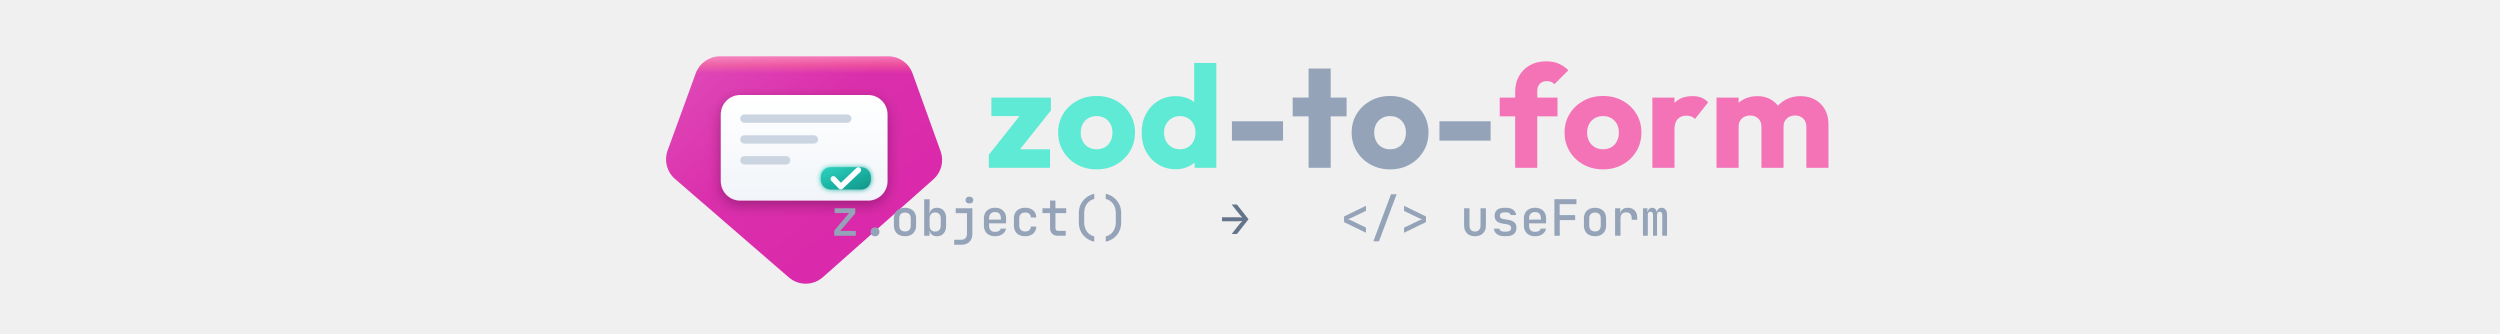
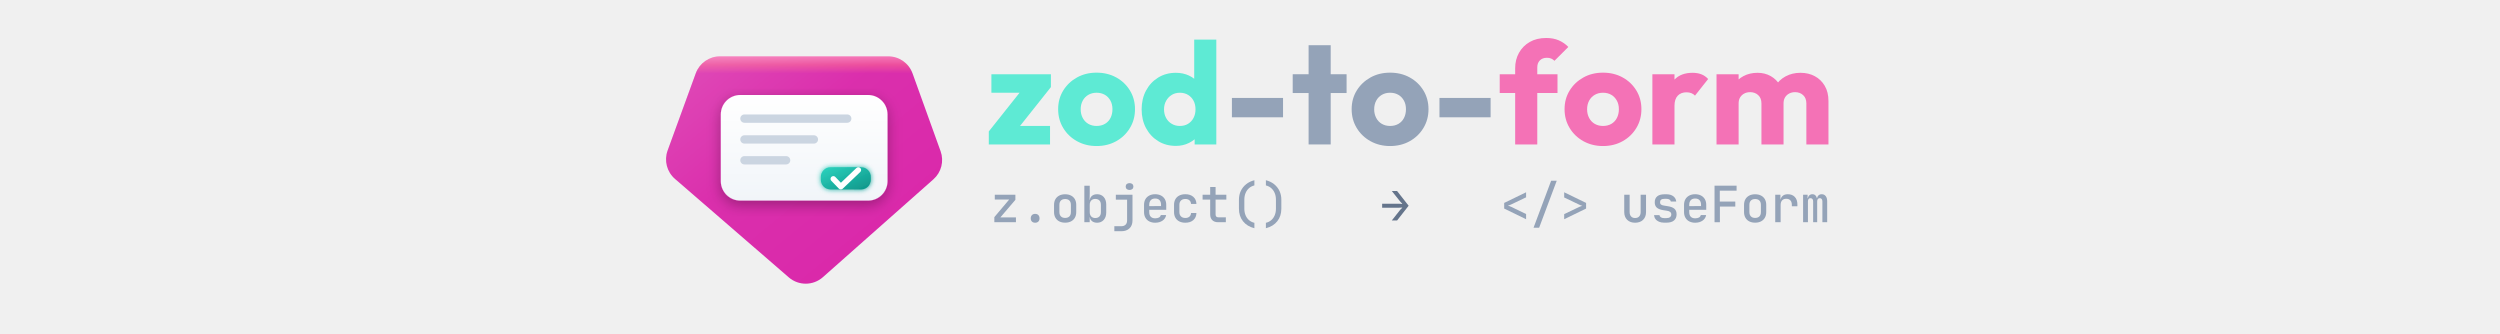
<svg xmlns="http://www.w3.org/2000/svg" width="900" height="120" viewBox="0 0 900 120" fill="none">
  <defs>
    <linearGradient id="pinkGrad" x1="0" y1="0" x2="1" y2="0" gradientUnits="userSpaceOnUse" gradientTransform="matrix(0,-82,82,0,50,82)">
      <stop offset="0" stop-color="#D926A9" />
      <stop offset="0.5" stop-color="#EC4899" />
      <stop offset="1" stop-color="#F472B6" />
    </linearGradient>
    <linearGradient id="sheen" x1="0" y1="0" x2="1" y2="1">
      <stop offset="0" stop-color="white" stop-opacity="0.18" />
      <stop offset="0.4" stop-color="white" stop-opacity="0.04" />
      <stop offset="1" stop-color="white" stop-opacity="0" />
    </linearGradient>
    <linearGradient id="cardGrad" x1="0" y1="0" x2="0" y2="1">
      <stop offset="0" stop-color="#FFFFFF" />
      <stop offset="1" stop-color="#F1F5F9" />
    </linearGradient>
    <linearGradient id="tealGrad" x1="0" y1="0" x2="1" y2="1">
      <stop offset="0" stop-color="#2DD4BF" />
      <stop offset="1" stop-color="#0D9488" />
    </linearGradient>
    <filter id="cardShadow" x="-10%" y="-10%" width="120%" height="125%">
      <feDropShadow dx="0" dy="1.5" stdDeviation="2.5" flood-color="#000000" flood-opacity="0.3" />
    </filter>
    <filter id="btnGlow" x="-25%" y="-25%" width="150%" height="150%">
      <feGaussianBlur in="SourceGraphic" stdDeviation="1" result="blur" />
      <feMerge>
        <feMergeNode in="blur" />
        <feMergeNode in="SourceGraphic" />
      </feMerge>
    </filter>
  </defs>
  <g transform="translate(239.5,20.2)">
    <g transform="scale(0.07639,0.07628)">
      <path d="M258.188,0.987c-51.217,0 -96.967,32.03 -114.488,80.159l-132.717,364.517c-17.279,47.47 -3.479,100.679 34.7,133.762l536.4,464.825c46.192,40.029 114.892,39.638 160.625,-0.912l520.988,-461.934c37.296,-33.071 50.687,-85.525 33.808,-132.425l-132.241,-367.412c-17.4,-48.346 -63.259,-80.58 -114.638,-80.58l-792.438,0.001Z" fill="url(#pinkGrad)" />
      <path d="M258.188,0.987c-51.217,0 -96.967,32.03 -114.488,80.159l-132.717,364.517c-17.279,47.47 -3.479,100.679 34.7,133.762l536.4,464.825c46.192,40.029 114.892,39.638 160.625,-0.912l520.988,-461.934c37.296,-33.071 50.687,-85.525 33.808,-132.425l-132.241,-367.412c-17.4,-48.346 -63.259,-80.58 -114.638,-80.58l-792.438,0.001Z" fill="url(#sheen)" />
    </g>
    <rect x="20" y="14" width="60" height="38" rx="7" fill="url(#cardGrad)" filter="url(#cardShadow)" />
    <rect x="27" y="21" width="40" height="3" rx="1.5" fill="#CBD5E1" />
    <rect x="27" y="28.5" width="28" height="3" rx="1.5" fill="#CBD5E1" />
    <rect x="27" y="36" width="18" height="3" rx="1.5" fill="#CBD5E1" />
    <rect x="56" y="40" width="18" height="8" rx="3.5" fill="url(#tealGrad)" filter="url(#btnGlow)" />
    <path d="M60.5 44.2 L63.2 47 L69.5 41" stroke="white" stroke-width="2" stroke-linecap="round" stroke-linejoin="round" fill="none" />
  </g>
  <g>
-     <path d="M23 90 267 397H453L209 90ZM23 0V90L132 128H447V0ZM41 358V486H453V397L345 358Z" transform="translate(354.77,60.40) scale(0.052,-0.052)" fill="#5EEAD4" />
-     <path d="M288 -11Q213 -11 152.5 22.5Q92 56 57.0 114.0Q22 172 22 244Q22 316 57.0 373.0Q92 430 152.0 463.5Q212 497 288 497Q364 497 424.0 464.0Q484 431 519.0 373.5Q554 316 554 244Q554 172 519.0 114.0Q484 56 424.0 22.5Q364 -11 288 -11ZM288 128Q321 128 346.0 142.5Q371 157 384.5 183.5Q398 210 398 244Q398 278 384.0 303.5Q370 329 345.5 343.5Q321 358 288 358Q256 358 231.0 343.5Q206 329 192.0 303.0Q178 277 178 243Q178 210 192.0 183.5Q206 157 231.0 142.5Q256 128 288 128Z" transform="translate(379.79,60.40) scale(0.052,-0.052)" fill="#5EEAD4" />
-     <path d="M261 -10Q192 -10 138.5 23.0Q85 56 54.5 113.0Q24 170 24 243Q24 316 54.5 373.0Q85 430 138.5 463.0Q192 496 261 496Q311 496 351.5 477.0Q392 458 418.5 424.5Q445 391 448 348V143Q445 100 419.0 65.5Q393 31 352.0 10.5Q311 -10 261 -10ZM288 128Q321 128 345.0 142.5Q369 157 383.0 183.0Q397 209 397 243Q397 277 383.5 302.5Q370 328 345.5 343.0Q321 358 289 358Q257 358 232.5 343.0Q208 328 193.5 302.0Q179 276 179 243Q179 210 193.0 184.0Q207 158 232.0 143.0Q257 128 288 128ZM541 0H391V131L414 249L388 367V726H541Z" transform="translate(409.74,60.40) scale(0.052,-0.052)" fill="#5EEAD4" />
-     <path d="M54 188V322H408V188Z" transform="translate(440.68,60.40) scale(0.052,-0.052)" fill="#94A3B8" />
-     <path d="M123 0V687H276V0ZM13 356V486H386V356Z" transform="translate(464.70,60.40) scale(0.052,-0.052)" fill="#94A3B8" />
-     <path d="M288 -11Q213 -11 152.5 22.5Q92 56 57.0 114.0Q22 172 22 244Q22 316 57.0 373.0Q92 430 152.0 463.5Q212 497 288 497Q364 497 424.0 464.0Q484 431 519.0 373.5Q554 316 554 244Q554 172 519.0 114.0Q484 56 424.0 22.5Q364 -11 288 -11ZM288 128Q321 128 346.0 142.5Q371 157 384.5 183.5Q398 210 398 244Q398 278 384.0 303.5Q370 329 345.5 343.5Q321 358 288 358Q256 358 231.0 343.5Q206 329 192.0 303.0Q178 277 178 243Q178 210 192.0 183.5Q206 157 231.0 142.5Q256 128 288 128Z" transform="translate(485.45,60.40) scale(0.052,-0.052)" fill="#94A3B8" />
-     <path d="M54 188V322H408V188Z" transform="translate(515.40,60.40) scale(0.052,-0.052)" fill="#94A3B8" />
-     <path d="M116 0V528Q116 587 142.5 634.5Q169 682 217.0 709.5Q265 737 331 737Q381 737 418.5 720.5Q456 704 484 675L388 579Q378 589 365.5 594.5Q353 600 336 600Q305 600 287.0 582.0Q269 564 269 533V0ZM9 356V486H409V356Z" transform="translate(539.43,60.40) scale(0.052,-0.052)" fill="#F472B6" />
-     <path d="M288 -11Q213 -11 152.5 22.5Q92 56 57.0 114.0Q22 172 22 244Q22 316 57.0 373.0Q92 430 152.0 463.5Q212 497 288 497Q364 497 424.0 464.0Q484 431 519.0 373.5Q554 316 554 244Q554 172 519.0 114.0Q484 56 424.0 22.5Q364 -11 288 -11ZM288 128Q321 128 346.0 142.5Q371 157 384.5 183.5Q398 210 398 244Q398 278 384.0 303.5Q370 329 345.5 343.5Q321 358 288 358Q256 358 231.0 343.5Q206 329 192.0 303.0Q178 277 178 243Q178 210 192.0 183.5Q206 157 231.0 142.5Q256 128 288 128Z" transform="translate(562.10,60.40) scale(0.052,-0.052)" fill="#F472B6" />
-     <path d="M54 0V486H207V0ZM207 267 143 317Q162 402 207.0 449.0Q252 496 332 496Q367 496 393.5 485.5Q420 475 440 453L349 338Q339 349 324.0 355.0Q309 361 290 361Q252 361 229.5 337.5Q207 314 207 267Z" transform="translate(592.05,60.40) scale(0.052,-0.052)" fill="#F472B6" />
-     <path d="M54 0V486H207V0ZM365 0V284Q365 321 342.5 341.5Q320 362 287 362Q264 362 246.0 352.5Q228 343 217.5 326.0Q207 309 207 284L148 310Q148 368 173.0 409.5Q198 451 241.0 473.5Q284 496 338 496Q389 496 429.5 473.0Q470 450 494.0 409.0Q518 368 518 311V0ZM676 0V284Q676 321 653.5 341.5Q631 362 598 362Q575 362 557.0 352.5Q539 343 528.5 326.0Q518 309 518 284L430 296Q432 358 459.5 402.5Q487 447 532.5 471.5Q578 496 635 496Q691 496 734.5 472.5Q778 449 803.5 405.5Q829 362 829 301V0Z" transform="translate(615.14,60.40) scale(0.052,-0.052)" fill="#F472B6" />
-     <path d="M84 0V102L381 454H93V550H505V448L204 96H516V0Z" transform="translate(298.80,84.87) scale(0.018,-0.018)" fill="#94A3B8" />
-     <path d="M300 -10Q260 -10 236.0 13.5Q212 37 212 77Q212 118 236.0 142.5Q260 167 300 167Q341 167 364.5 142.5Q388 118 388 77Q388 37 364.5 13.5Q341 -10 300 -10Z" transform="translate(309.60,84.87) scale(0.018,-0.018)" fill="#94A3B8" />
-     <path d="M300 -9Q232 -9 182.0 17.0Q132 43 105.0 91.0Q78 139 78 204V346Q78 412 105.0 459.5Q132 507 182.0 533.0Q232 559 300 559Q368 559 418.0 533.0Q468 507 495.0 459.5Q522 412 522 346V204Q522 139 495.0 91.0Q468 43 418.0 17.0Q368 -9 300 -9ZM300 86Q355 86 385.0 116.5Q415 147 415 204V346Q415 404 385.0 434.0Q355 464 300 464Q246 464 215.5 434.0Q185 404 185 346V204Q185 147 215.5 116.5Q246 86 300 86Z" transform="translate(320.40,84.87) scale(0.018,-0.018)" fill="#94A3B8" />
-     <path d="M339 -10Q271 -10 231.0 27.5Q191 65 191 130L214 105H191V0H84V730H192V573L189 445H214L191 420Q191 485 231.5 522.5Q272 560 339 560Q422 560 472.0 504.0Q522 448 522 352V197Q522 102 472.0 46.0Q422 -10 339 -10ZM302 84Q355 84 385.0 114.5Q415 145 415 203V347Q415 405 385.0 435.5Q355 466 302 466Q251 466 221.5 434.5Q192 403 192 347V203Q192 147 221.5 115.5Q251 84 302 84Z" transform="translate(331.20,84.87) scale(0.018,-0.018)" fill="#94A3B8" />
-     <path d="M84 -180V-80H222Q277 -80 308.0 -50.0Q339 -20 339 35V451H114V550H447V34Q447 -65 387.0 -122.5Q327 -180 225 -180ZM388 645Q353 645 332.0 663.5Q311 682 311 713Q311 745 332.0 763.5Q353 782 388 782Q423 782 444.0 763.5Q465 745 465 713Q465 682 444.0 663.5Q423 645 388 645Z" transform="translate(342.00,84.87) scale(0.018,-0.018)" fill="#94A3B8" />
-     <path d="M300 -10Q233 -10 182.5 16.5Q132 43 105.0 91.0Q78 139 78 203V347Q78 412 105.0 459.5Q132 507 182.5 533.5Q233 560 300 560Q368 560 418.0 533.5Q468 507 495.0 459.5Q522 412 522 347V249H182V203Q182 142 212.5 110.0Q243 78 301 78Q348 78 377.0 94.5Q406 111 413 143H520Q508 73 448.0 31.5Q388 -10 300 -10ZM418 314V348Q418 408 388.0 441.0Q358 474 300 474Q243 474 212.5 441.0Q182 408 182 347V322L426 323Z" transform="translate(352.80,84.87) scale(0.018,-0.018)" fill="#94A3B8" />
-     <path d="M304 -10Q236 -10 184.5 15.5Q133 41 105.5 89.5Q78 138 78 203V347Q78 413 105.5 461.0Q133 509 184.5 534.5Q236 560 304 560Q403 560 463.0 508.0Q523 456 526 366H418Q415 413 385.0 439.0Q355 465 304 465Q249 465 217.0 434.5Q185 404 185 348V203Q185 147 217.0 116.0Q249 85 304 85Q355 85 385.0 111.0Q415 137 418 184H526Q523 94 463.0 42.0Q403 -10 304 -10Z" transform="translate(363.60,84.87) scale(0.018,-0.018)" fill="#94A3B8" />
-     <path d="M360 0Q285 0 243.0 41.0Q201 82 201 155V452H49V550H201V705H309V550H524V452H309V155Q309 98 364 98H514V0Z" transform="translate(374.40,84.87) scale(0.018,-0.018)" fill="#94A3B8" />
-     <path d="M485 -120Q338 -83 257.0 19.5Q176 122 176 270V450Q176 547 213.5 626.0Q251 705 320.5 760.5Q390 816 485 840V736Q423 721 378.0 681.5Q333 642 308.5 583.0Q284 524 284 450V270Q284 198 308.5 139.0Q333 80 378.0 41.5Q423 3 485 -12Z" transform="translate(385.20,84.87) scale(0.018,-0.018)" fill="#94A3B8" />
-     <path d="M115 -120V-12Q177 3 222.0 41.5Q267 80 291.5 139.0Q316 198 316 270V450Q316 524 291.5 583.0Q267 642 222.0 681.5Q177 721 115 736V840Q211 816 280.0 760.5Q349 705 386.5 626.0Q424 547 424 450V270Q424 122 343.0 19.5Q262 -83 115 -120Z" transform="translate(396.00,84.87) scale(0.018,-0.018)" fill="#94A3B8" />
-     <path d="M233 35 395 240Q405 253 418.0 265.5Q431 278 440 285V294Q427 293 407.0 291.5Q387 290 370 290H40V370H370Q387 370 407.0 368.5Q427 367 440 365V374Q433 380 420.5 393.0Q408 406 395 421L233 625H338L570 330L339 35Z" transform="translate(439.20,84.87) scale(0.018,-0.018)" fill="#64748B" />
-     <path d="M519 60 81 273V386L519 599V498L220 355Q200 346 182.0 339.5Q164 333 155 331Q165 329 183.5 323.0Q202 317 220 308L519 164Z" transform="translate(482.40,84.87) scale(0.018,-0.018)" fill="#94A3B8" />
-     <path d="M68 -110 420 830H532L180 -110Z" transform="translate(493.20,84.87) scale(0.018,-0.018)" fill="#94A3B8" />
-     <path d="M81 60V162L380 305Q400 314 418.0 320.0Q436 326 445 328Q435 330 416.5 336.5Q398 343 380 352L81 495V599L519 386V273Z" transform="translate(504.00,84.87) scale(0.018,-0.018)" fill="#94A3B8" />
-     <path d="M299 -10Q200 -10 141.0 47.5Q82 105 82 204V550H190V204Q190 147 219.0 115.5Q248 84 299 84Q351 84 380.5 115.5Q410 147 410 204V550H518V204Q518 105 458.5 47.5Q399 -10 299 -10Z" transform="translate(525.60,84.87) scale(0.018,-0.018)" fill="#94A3B8" />
-     <path d="M281 -9Q222 -9 177.5 10.0Q133 29 107.5 62.5Q82 96 78 142H186Q190 115 215.0 98.5Q240 82 281 82H324Q373 82 398.0 102.0Q423 122 423 155Q423 187 400.5 205.5Q378 224 334 230L263 241Q175 255 133.5 291.5Q92 328 92 400Q92 476 141.5 517.5Q191 559 288 559H326Q412 559 463.5 519.5Q515 480 522 414H414Q410 438 387.5 453.0Q365 468 326 468H288Q241 468 219.5 450.5Q198 433 198 399Q198 369 217.0 354.0Q236 339 276 333L349 321Q442 308 485.5 269.5Q529 231 529 158Q529 79 477.5 35.0Q426 -9 324 -9Z" transform="translate(536.40,84.87) scale(0.018,-0.018)" fill="#94A3B8" />
-     <path d="M300 -10Q233 -10 182.5 16.5Q132 43 105.0 91.0Q78 139 78 203V347Q78 412 105.0 459.5Q132 507 182.5 533.5Q233 560 300 560Q368 560 418.0 533.5Q468 507 495.0 459.5Q522 412 522 347V249H182V203Q182 142 212.5 110.0Q243 78 301 78Q348 78 377.0 94.5Q406 111 413 143H520Q508 73 448.0 31.5Q388 -10 300 -10ZM418 314V348Q418 408 388.0 441.0Q358 474 300 474Q243 474 212.5 441.0Q182 408 182 347V322L426 323Z" transform="translate(547.20,84.87) scale(0.018,-0.018)" fill="#94A3B8" />
-     <path d="M88 0V731H529V631H193V413H503V313H195V0Z" transform="translate(558.00,84.87) scale(0.018,-0.018)" fill="#94A3B8" />
-     <path d="M300 -9Q232 -9 182.0 17.0Q132 43 105.0 91.0Q78 139 78 204V346Q78 412 105.0 459.5Q132 507 182.0 533.0Q232 559 300 559Q368 559 418.0 533.0Q468 507 495.0 459.5Q522 412 522 346V204Q522 139 495.0 91.0Q468 43 418.0 17.0Q368 -9 300 -9ZM300 86Q355 86 385.0 116.5Q415 147 415 204V346Q415 404 385.0 434.0Q355 464 300 464Q246 464 215.5 434.0Q185 404 185 346V204Q185 147 215.5 116.5Q246 86 300 86Z" transform="translate(568.80,84.87) scale(0.018,-0.018)" fill="#94A3B8" />
-     <path d="M102 0V550H206V445H232L199 380Q199 469 238.0 514.5Q277 560 354 560Q442 560 493.5 505.5Q545 451 545 356V319H434V347Q434 406 404.5 437.5Q375 469 322 469Q269 469 239.5 437.0Q210 405 210 347V0Z" transform="translate(579.60,84.87) scale(0.018,-0.018)" fill="#94A3B8" />
-     <path d="M59 0V550H149V480H169L154 459Q154 505 179.0 532.5Q204 560 246 560Q291 560 315.5 525.0Q340 490 340 429L316 480H354L338 459Q338 505 363.5 532.5Q389 560 432 560Q483 560 512.0 521.5Q541 483 541 419V0H445V416Q445 447 431.5 464.0Q418 481 393 481Q368 481 354.5 464.5Q341 448 341 417V0H260V416Q260 448 246.0 464.5Q232 481 206 481Q181 481 168.5 464.5Q156 448 156 417V0Z" transform="translate(590.40,84.87) scale(0.018,-0.018)" fill="#94A3B8" />
+     <path d="M23 90 267 397H453L209 90ZM23 0V90L132 128H447V0ZM41 358V486H453V397L345 358Z" transform="translate(354.77,52.00) scale(0.052,-0.052)" fill="#5EEAD4" />
+     <path d="M288 -11Q213 -11 152.5 22.5Q92 56 57.0 114.0Q22 172 22 244Q22 316 57.0 373.0Q92 430 152.0 463.5Q212 497 288 497Q364 497 424.0 464.0Q484 431 519.0 373.5Q554 316 554 244Q554 172 519.0 114.0Q484 56 424.0 22.5Q364 -11 288 -11ZM288 128Q321 128 346.0 142.5Q371 157 384.5 183.5Q398 210 398 244Q398 278 384.0 303.5Q370 329 345.5 343.5Q321 358 288 358Q256 358 231.0 343.5Q206 329 192.0 303.0Q178 277 178 243Q178 210 192.0 183.5Q206 157 231.0 142.5Q256 128 288 128Z" transform="translate(379.79,52.00) scale(0.052,-0.052)" fill="#5EEAD4" />
+     <path d="M261 -10Q192 -10 138.5 23.0Q85 56 54.5 113.0Q24 170 24 243Q24 316 54.5 373.0Q85 430 138.5 463.0Q192 496 261 496Q311 496 351.5 477.0Q392 458 418.5 424.5Q445 391 448 348V143Q445 100 419.0 65.5Q393 31 352.0 10.5Q311 -10 261 -10ZM288 128Q321 128 345.0 142.5Q369 157 383.0 183.0Q397 209 397 243Q397 277 383.5 302.5Q370 328 345.5 343.0Q321 358 289 358Q257 358 232.5 343.0Q208 328 193.5 302.0Q179 276 179 243Q179 210 193.0 184.0Q207 158 232.0 143.0Q257 128 288 128ZM541 0H391V131L414 249L388 367V726H541Z" transform="translate(409.74,52.00) scale(0.052,-0.052)" fill="#5EEAD4" />
+     <path d="M54 188V322H408V188Z" transform="translate(440.68,52.00) scale(0.052,-0.052)" fill="#94A3B8" />
+     <path d="M123 0V687H276V0ZM13 356V486H386V356Z" transform="translate(464.70,52.00) scale(0.052,-0.052)" fill="#94A3B8" />
+     <path d="M288 -11Q213 -11 152.5 22.5Q92 56 57.0 114.0Q22 172 22 244Q22 316 57.0 373.0Q92 430 152.0 463.5Q212 497 288 497Q364 497 424.0 464.0Q484 431 519.0 373.5Q554 316 554 244Q554 172 519.0 114.0Q484 56 424.0 22.5Q364 -11 288 -11ZM288 128Q321 128 346.0 142.5Q371 157 384.5 183.5Q398 210 398 244Q398 278 384.0 303.5Q370 329 345.5 343.5Q321 358 288 358Q256 358 231.0 343.5Q206 329 192.0 303.0Q178 277 178 243Q178 210 192.0 183.5Q206 157 231.0 142.5Q256 128 288 128Z" transform="translate(485.45,52.00) scale(0.052,-0.052)" fill="#94A3B8" />
+     <path d="M54 188V322H408V188Z" transform="translate(515.40,52.00) scale(0.052,-0.052)" fill="#94A3B8" />
+     <path d="M116 0V528Q116 587 142.5 634.5Q169 682 217.0 709.5Q265 737 331 737Q381 737 418.5 720.5Q456 704 484 675L388 579Q378 589 365.5 594.5Q353 600 336 600Q305 600 287.0 582.0Q269 564 269 533V0ZM9 356V486H409V356Z" transform="translate(539.43,52.00) scale(0.052,-0.052)" fill="#F472B6" />
+     <path d="M288 -11Q213 -11 152.5 22.5Q92 56 57.0 114.0Q22 172 22 244Q22 316 57.0 373.0Q92 430 152.0 463.5Q212 497 288 497Q364 497 424.0 464.0Q484 431 519.0 373.5Q554 316 554 244Q554 172 519.0 114.0Q484 56 424.0 22.5Q364 -11 288 -11ZM288 128Q321 128 346.0 142.5Q371 157 384.5 183.5Q398 210 398 244Q398 278 384.0 303.5Q370 329 345.5 343.5Q321 358 288 358Q256 358 231.0 343.5Q206 329 192.0 303.0Q178 277 178 243Q178 210 192.0 183.5Q206 157 231.0 142.5Q256 128 288 128Z" transform="translate(562.10,52.00) scale(0.052,-0.052)" fill="#F472B6" />
+     <path d="M54 0V486H207V0ZM207 267 143 317Q162 402 207.0 449.0Q252 496 332 496Q367 496 393.5 485.5Q420 475 440 453L349 338Q339 349 324.0 355.0Q309 361 290 361Q252 361 229.5 337.5Q207 314 207 267Z" transform="translate(592.05,52.00) scale(0.052,-0.052)" fill="#F472B6" />
+     <path d="M54 0V486H207V0ZM365 0V284Q365 321 342.5 341.5Q320 362 287 362Q264 362 246.0 352.5Q228 343 217.5 326.0Q207 309 207 284L148 310Q148 368 173.0 409.5Q198 451 241.0 473.5Q284 496 338 496Q389 496 429.5 473.0Q470 450 494.0 409.0Q518 368 518 311V0ZM676 0V284Q676 321 653.5 341.5Q631 362 598 362Q575 362 557.0 352.5Q539 343 528.5 326.0Q518 309 518 284L430 296Q432 358 459.5 402.5Q487 447 532.5 471.5Q578 496 635 496Q691 496 734.5 472.5Q778 449 803.5 405.5Q829 362 829 301V0Z" transform="translate(615.14,52.00) scale(0.052,-0.052)" fill="#F472B6" />
+     <path d="M84 0V102L381 454H93V550H505V448L204 96H516V0Z" transform="translate(356.45,80.00) scale(0.018,-0.018)" fill="#94A3B8" />
+     <path d="M300 -10Q260 -10 236.0 13.5Q212 37 212 77Q212 118 236.0 142.5Q260 167 300 167Q341 167 364.5 142.5Q388 118 388 77Q388 37 364.5 13.5Q341 -10 300 -10Z" transform="translate(367.25,80.00) scale(0.018,-0.018)" fill="#94A3B8" />
+     <path d="M300 -9Q232 -9 182.0 17.0Q132 43 105.0 91.0Q78 139 78 204V346Q78 412 105.0 459.5Q132 507 182.0 533.0Q232 559 300 559Q368 559 418.0 533.0Q468 507 495.0 459.5Q522 412 522 346V204Q522 139 495.0 91.0Q468 43 418.0 17.0Q368 -9 300 -9ZM300 86Q355 86 385.0 116.5Q415 147 415 204V346Q415 404 385.0 434.0Q355 464 300 464Q246 464 215.5 434.0Q185 404 185 346V204Q185 147 215.5 116.5Q246 86 300 86Z" transform="translate(378.05,80.00) scale(0.018,-0.018)" fill="#94A3B8" />
+     <path d="M339 -10Q271 -10 231.0 27.5Q191 65 191 130L214 105H191V0H84V730H192V573L189 445H214L191 420Q191 485 231.5 522.5Q272 560 339 560Q422 560 472.0 504.0Q522 448 522 352V197Q522 102 472.0 46.0Q422 -10 339 -10ZM302 84Q355 84 385.0 114.5Q415 145 415 203V347Q415 405 385.0 435.5Q355 466 302 466Q251 466 221.5 434.5Q192 403 192 347V203Q192 147 221.5 115.5Q251 84 302 84Z" transform="translate(388.85,80.00) scale(0.018,-0.018)" fill="#94A3B8" />
+     <path d="M84 -180V-80H222Q277 -80 308.0 -50.0Q339 -20 339 35V451H114V550H447V34Q447 -65 387.0 -122.5Q327 -180 225 -180ZM388 645Q353 645 332.0 663.5Q311 682 311 713Q311 745 332.0 763.5Q353 782 388 782Q423 782 444.0 763.5Q465 745 465 713Q465 682 444.0 663.5Q423 645 388 645Z" transform="translate(399.65,80.00) scale(0.018,-0.018)" fill="#94A3B8" />
+     <path d="M300 -10Q233 -10 182.5 16.5Q132 43 105.0 91.0Q78 139 78 203V347Q78 412 105.0 459.5Q132 507 182.5 533.5Q233 560 300 560Q368 560 418.0 533.5Q468 507 495.0 459.5Q522 412 522 347V249H182V203Q182 142 212.5 110.0Q243 78 301 78Q348 78 377.0 94.5Q406 111 413 143H520Q508 73 448.0 31.5Q388 -10 300 -10ZM418 314V348Q418 408 388.0 441.0Q358 474 300 474Q243 474 212.5 441.0Q182 408 182 347V322L426 323Z" transform="translate(410.45,80.00) scale(0.018,-0.018)" fill="#94A3B8" />
+     <path d="M304 -10Q236 -10 184.5 15.5Q133 41 105.5 89.5Q78 138 78 203V347Q78 413 105.5 461.0Q133 509 184.5 534.5Q236 560 304 560Q403 560 463.0 508.0Q523 456 526 366H418Q415 413 385.0 439.0Q355 465 304 465Q249 465 217.0 434.5Q185 404 185 348V203Q185 147 217.0 116.0Q249 85 304 85Q355 85 385.0 111.0Q415 137 418 184H526Q523 94 463.0 42.0Q403 -10 304 -10Z" transform="translate(421.25,80.00) scale(0.018,-0.018)" fill="#94A3B8" />
+     <path d="M360 0Q285 0 243.0 41.0Q201 82 201 155V452H49V550H201V705H309V550H524V452H309V155Q309 98 364 98H514V0Z" transform="translate(432.05,80.00) scale(0.018,-0.018)" fill="#94A3B8" />
+     <path d="M485 -120Q338 -83 257.0 19.5Q176 122 176 270V450Q176 547 213.5 626.0Q251 705 320.5 760.5Q390 816 485 840V736Q423 721 378.0 681.5Q333 642 308.5 583.0Q284 524 284 450V270Q284 198 308.5 139.0Q333 80 378.0 41.5Q423 3 485 -12Z" transform="translate(442.85,80.00) scale(0.018,-0.018)" fill="#94A3B8" />
+     <path d="M115 -120V-12Q177 3 222.0 41.5Q267 80 291.5 139.0Q316 198 316 270V450Q316 524 291.5 583.0Q267 642 222.0 681.5Q177 721 115 736V840Q211 816 280.0 760.5Q349 705 386.5 626.0Q424 547 424 450V270Q424 122 343.0 19.5Q262 -83 115 -120Z" transform="translate(453.65,80.00) scale(0.018,-0.018)" fill="#94A3B8" />
+     <path d="M233 35 395 240Q405 253 418.0 265.5Q431 278 440 285V294Q427 293 407.0 291.5Q387 290 370 290H40V370H370Q387 370 407.0 368.5Q427 367 440 365V374Q433 380 420.5 393.0Q408 406 395 421L233 625H338L570 330L339 35Z" transform="translate(496.85,80.00) scale(0.018,-0.018)" fill="#64748B" />
+     <path d="M519 60 81 273V386L519 599V498L220 355Q200 346 182.0 339.5Q164 333 155 331Q165 329 183.5 323.0Q202 317 220 308L519 164Z" transform="translate(540.05,80.00) scale(0.018,-0.018)" fill="#94A3B8" />
+     <path d="M68 -110 420 830H532L180 -110Z" transform="translate(550.85,80.00) scale(0.018,-0.018)" fill="#94A3B8" />
+     <path d="M81 60V162L380 305Q400 314 418.0 320.0Q436 326 445 328Q435 330 416.5 336.5Q398 343 380 352L81 495V599L519 386V273Z" transform="translate(561.65,80.00) scale(0.018,-0.018)" fill="#94A3B8" />
+     <path d="M299 -10Q200 -10 141.0 47.5Q82 105 82 204V550H190V204Q190 147 219.0 115.5Q248 84 299 84Q351 84 380.5 115.5Q410 147 410 204V550H518V204Q518 105 458.5 47.5Q399 -10 299 -10Z" transform="translate(583.25,80.00) scale(0.018,-0.018)" fill="#94A3B8" />
+     <path d="M281 -9Q222 -9 177.5 10.0Q133 29 107.5 62.5Q82 96 78 142H186Q190 115 215.0 98.5Q240 82 281 82H324Q373 82 398.0 102.0Q423 122 423 155Q423 187 400.5 205.5Q378 224 334 230L263 241Q175 255 133.5 291.5Q92 328 92 400Q92 476 141.5 517.5Q191 559 288 559H326Q412 559 463.5 519.5Q515 480 522 414H414Q410 438 387.5 453.0Q365 468 326 468H288Q241 468 219.5 450.5Q198 433 198 399Q198 369 217.0 354.0Q236 339 276 333L349 321Q442 308 485.5 269.5Q529 231 529 158Q529 79 477.5 35.0Q426 -9 324 -9Z" transform="translate(594.05,80.00) scale(0.018,-0.018)" fill="#94A3B8" />
+     <path d="M300 -10Q233 -10 182.5 16.5Q132 43 105.0 91.0Q78 139 78 203V347Q78 412 105.0 459.5Q132 507 182.5 533.5Q233 560 300 560Q368 560 418.0 533.5Q468 507 495.0 459.5Q522 412 522 347V249H182V203Q182 142 212.5 110.0Q243 78 301 78Q348 78 377.0 94.5Q406 111 413 143H520Q508 73 448.0 31.5Q388 -10 300 -10ZM418 314V348Q418 408 388.0 441.0Q358 474 300 474Q243 474 212.5 441.0Q182 408 182 347V322L426 323Z" transform="translate(604.85,80.00) scale(0.018,-0.018)" fill="#94A3B8" />
+     <path d="M88 0V731H529V631H193V413H503V313H195V0Z" transform="translate(615.65,80.00) scale(0.018,-0.018)" fill="#94A3B8" />
+     <path d="M300 -9Q232 -9 182.0 17.0Q132 43 105.0 91.0Q78 139 78 204V346Q78 412 105.0 459.5Q132 507 182.0 533.0Q232 559 300 559Q368 559 418.0 533.0Q468 507 495.0 459.5Q522 412 522 346V204Q522 139 495.0 91.0Q468 43 418.0 17.0Q368 -9 300 -9ZM300 86Q355 86 385.0 116.5Q415 147 415 204V346Q415 404 385.0 434.0Q355 464 300 464Q246 464 215.5 434.0Q185 404 185 346V204Q185 147 215.5 116.5Q246 86 300 86Z" transform="translate(626.45,80.00) scale(0.018,-0.018)" fill="#94A3B8" />
+     <path d="M102 0V550H206V445H232L199 380Q199 469 238.0 514.5Q277 560 354 560Q442 560 493.5 505.5Q545 451 545 356V319H434V347Q434 406 404.5 437.5Q375 469 322 469Q269 469 239.5 437.0Q210 405 210 347V0Z" transform="translate(637.25,80.00) scale(0.018,-0.018)" fill="#94A3B8" />
+     <path d="M59 0V550H149V480H169L154 459Q154 505 179.0 532.5Q204 560 246 560Q291 560 315.5 525.0Q340 490 340 429L316 480H354L338 459Q338 505 363.5 532.5Q389 560 432 560Q483 560 512.0 521.5Q541 483 541 419V0H445V416Q445 447 431.5 464.0Q418 481 393 481Q368 481 354.5 464.5Q341 448 341 417V0H260V416Q260 448 246.0 464.5Q232 481 206 481Q181 481 168.5 464.5Q156 448 156 417V0Z" transform="translate(648.05,80.00) scale(0.018,-0.018)" fill="#94A3B8" />
  </g>
</svg>
